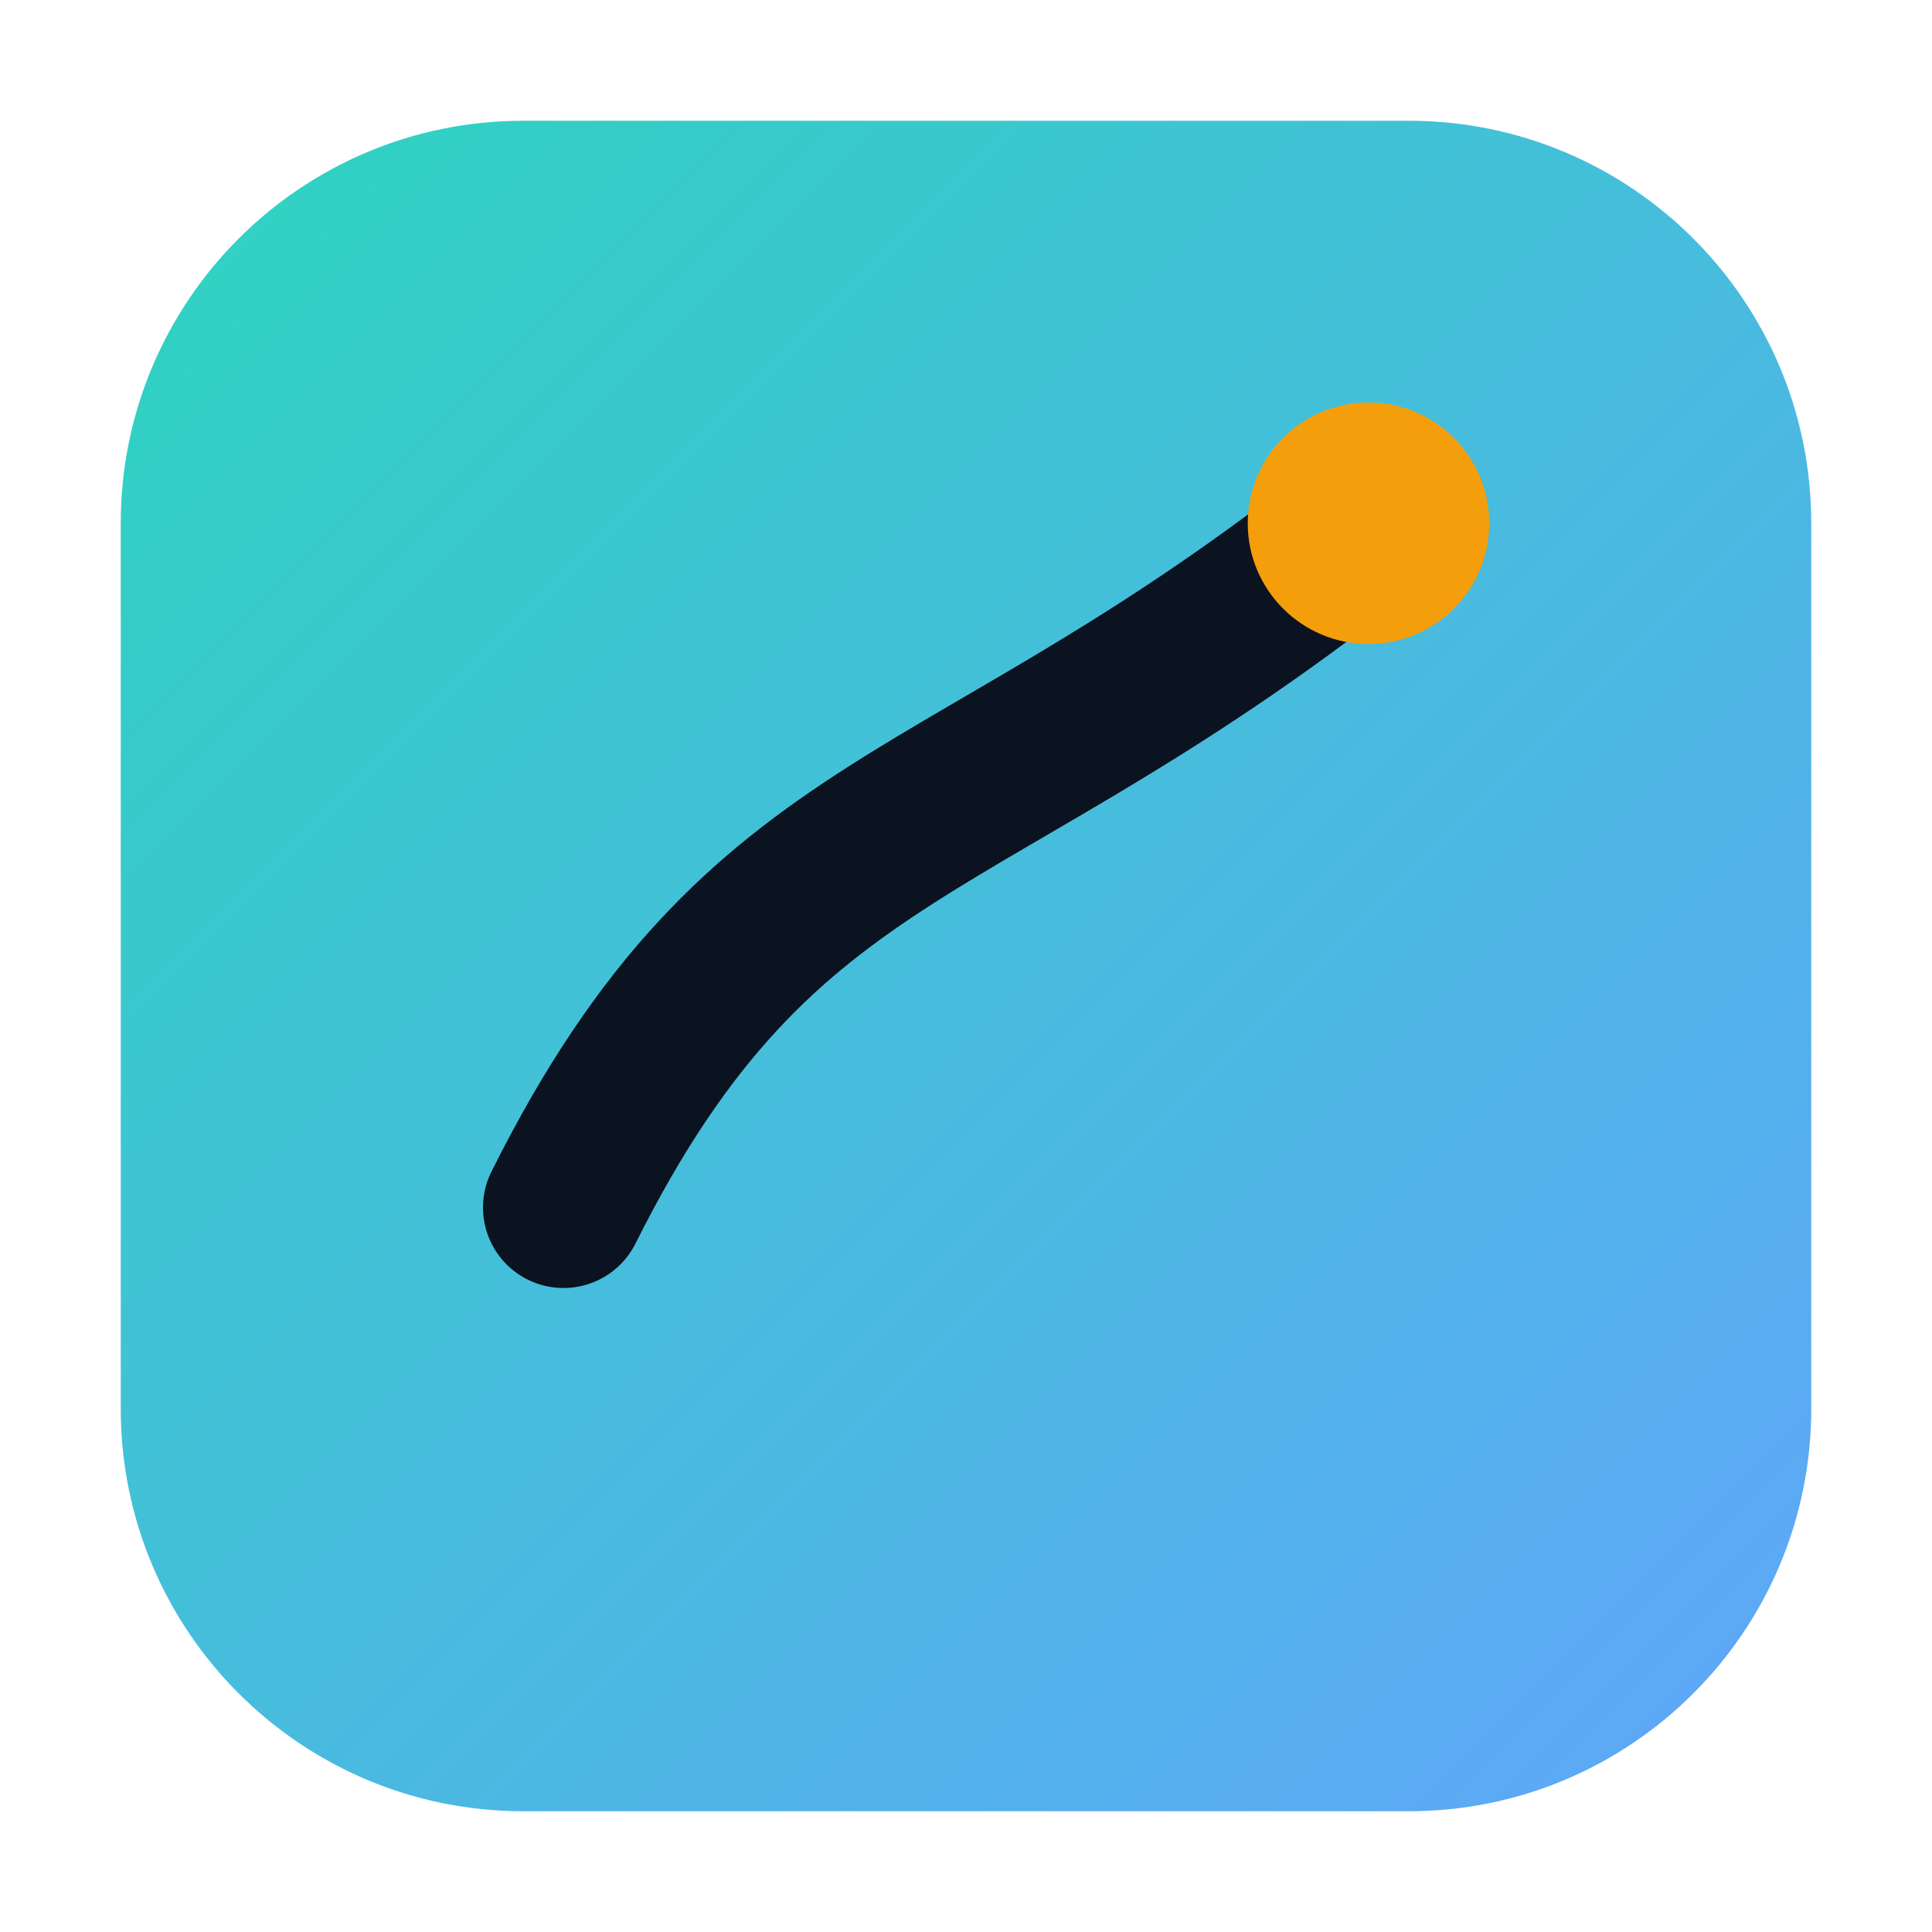
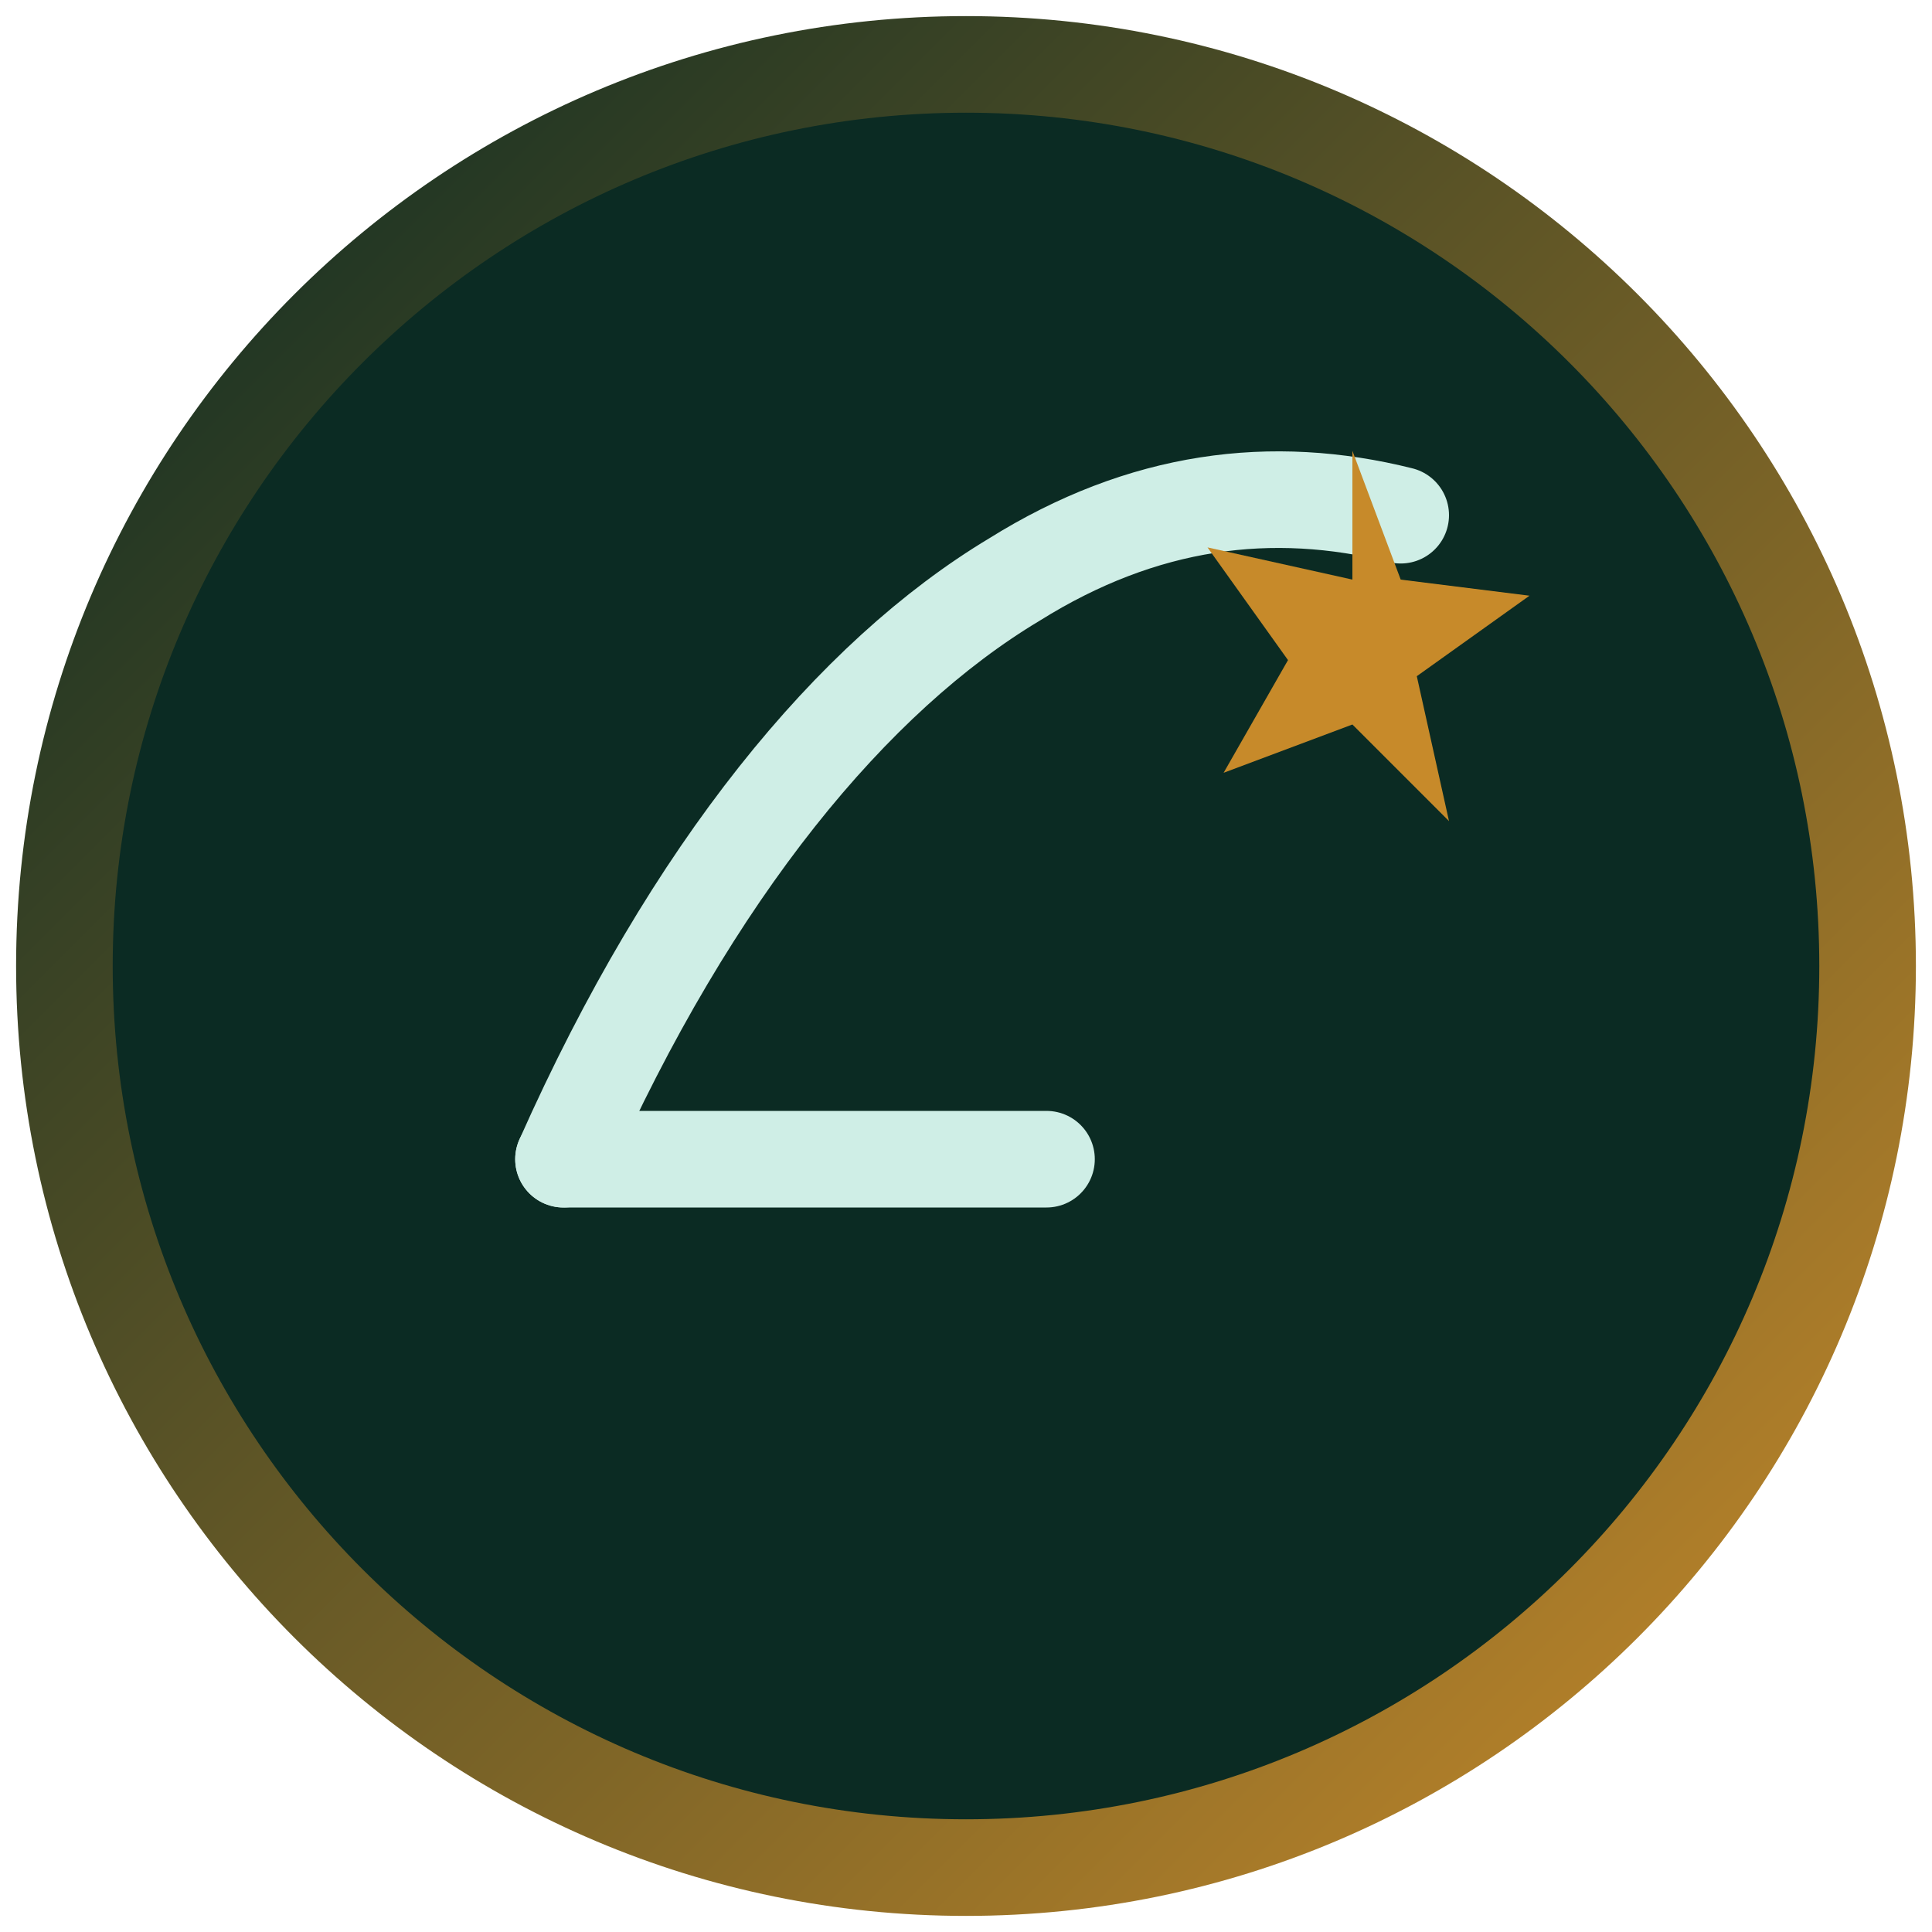
- <svg xmlns="http://www.w3.org/2000/svg" width="96" height="96" viewBox="0 0 96 96">
+ <svg xmlns="http://www.w3.org/2000/svg" width="120" height="120" viewBox="0 0 120 120">
  <defs>
    <linearGradient id="g" x1="0" y1="0" x2="1" y2="1">
-       <stop offset="0" stop-color="#2dd4bf" />
-       <stop offset="1" stop-color="#60a5fa" />
+       <stop offset="0" stop-color="#0b2b23" />
+       <stop offset="1" stop-color="#c78a2a" />
    </linearGradient>
  </defs>
-   <rect x="6" y="6" width="84" height="84" rx="20" fill="url(#g)" />
-   <path d="M28 60c10-20 20-18 40-34" fill="none" stroke="#0b1220" stroke-width="8" stroke-linecap="round" />
-   <circle cx="68" cy="26" r="6" fill="#f59e0b" />
+   <circle cx="60" cy="60" r="56" fill="#0b2b23" stroke="url(#g)" stroke-width="6" />
+   <path d="M35 72c8-18 18-30 28-36 8-5 16-6 24-4" fill="none" stroke="#cfeee6" stroke-width="6" stroke-linecap="round" />
+   <path d="M35 72h30" stroke="#cfeee6" stroke-width="6" stroke-linecap="round" />
+   <path d="M84 28l3 8 8 1-7 5 2 9-6-6-8 3 4-7-5-7 9 2z" fill="#c78a2a" />
</svg>
